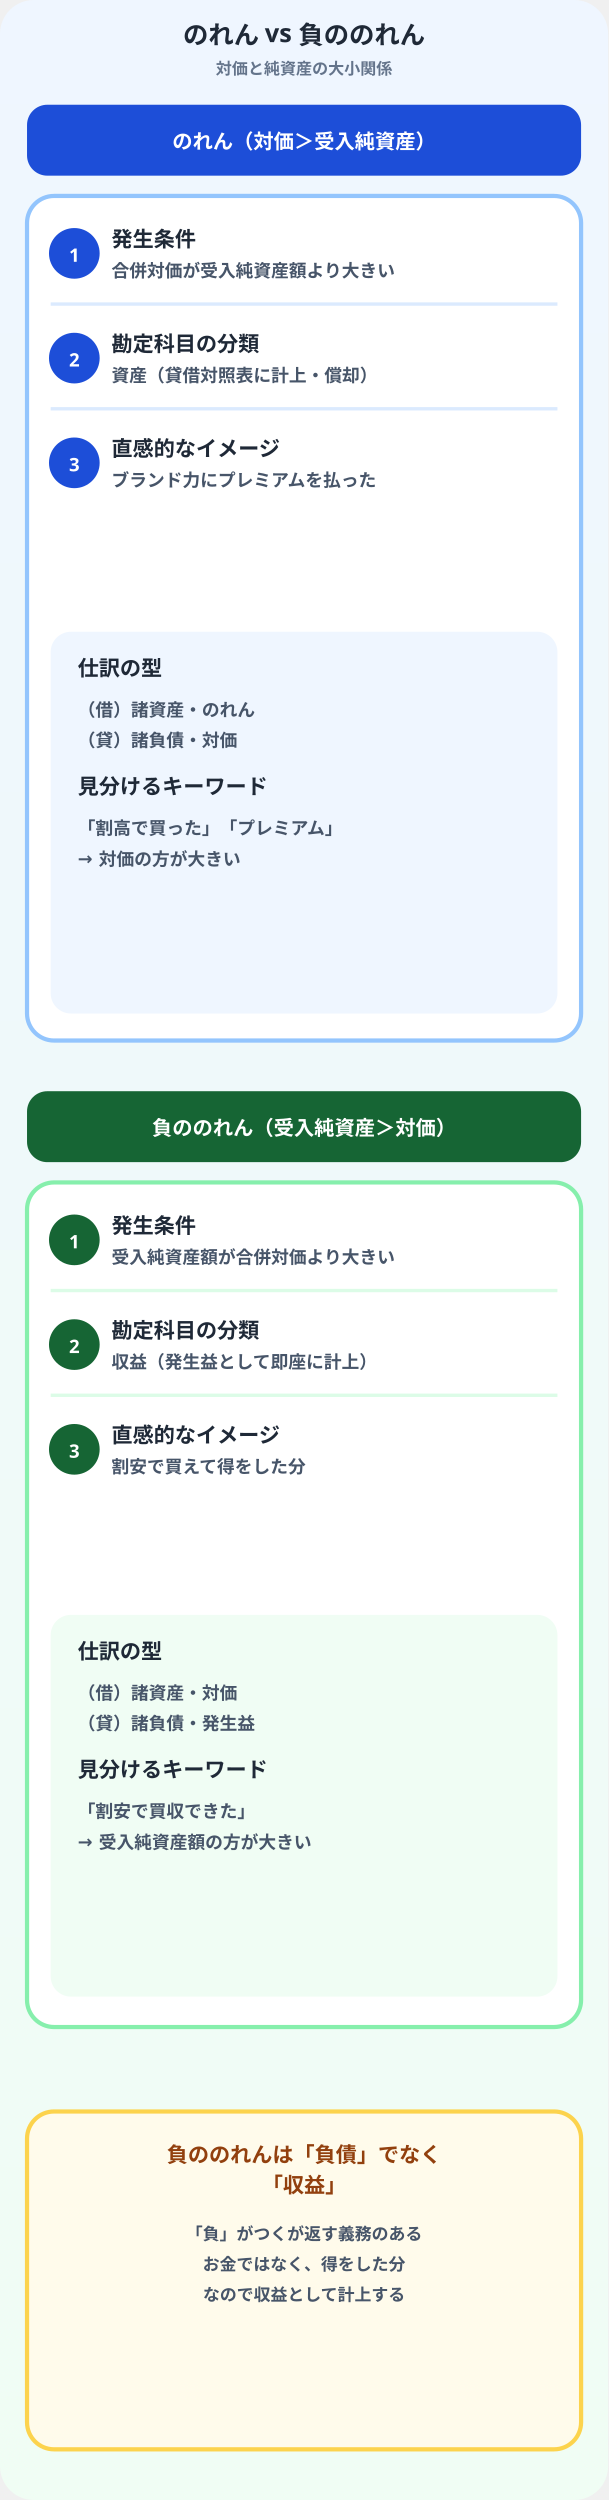
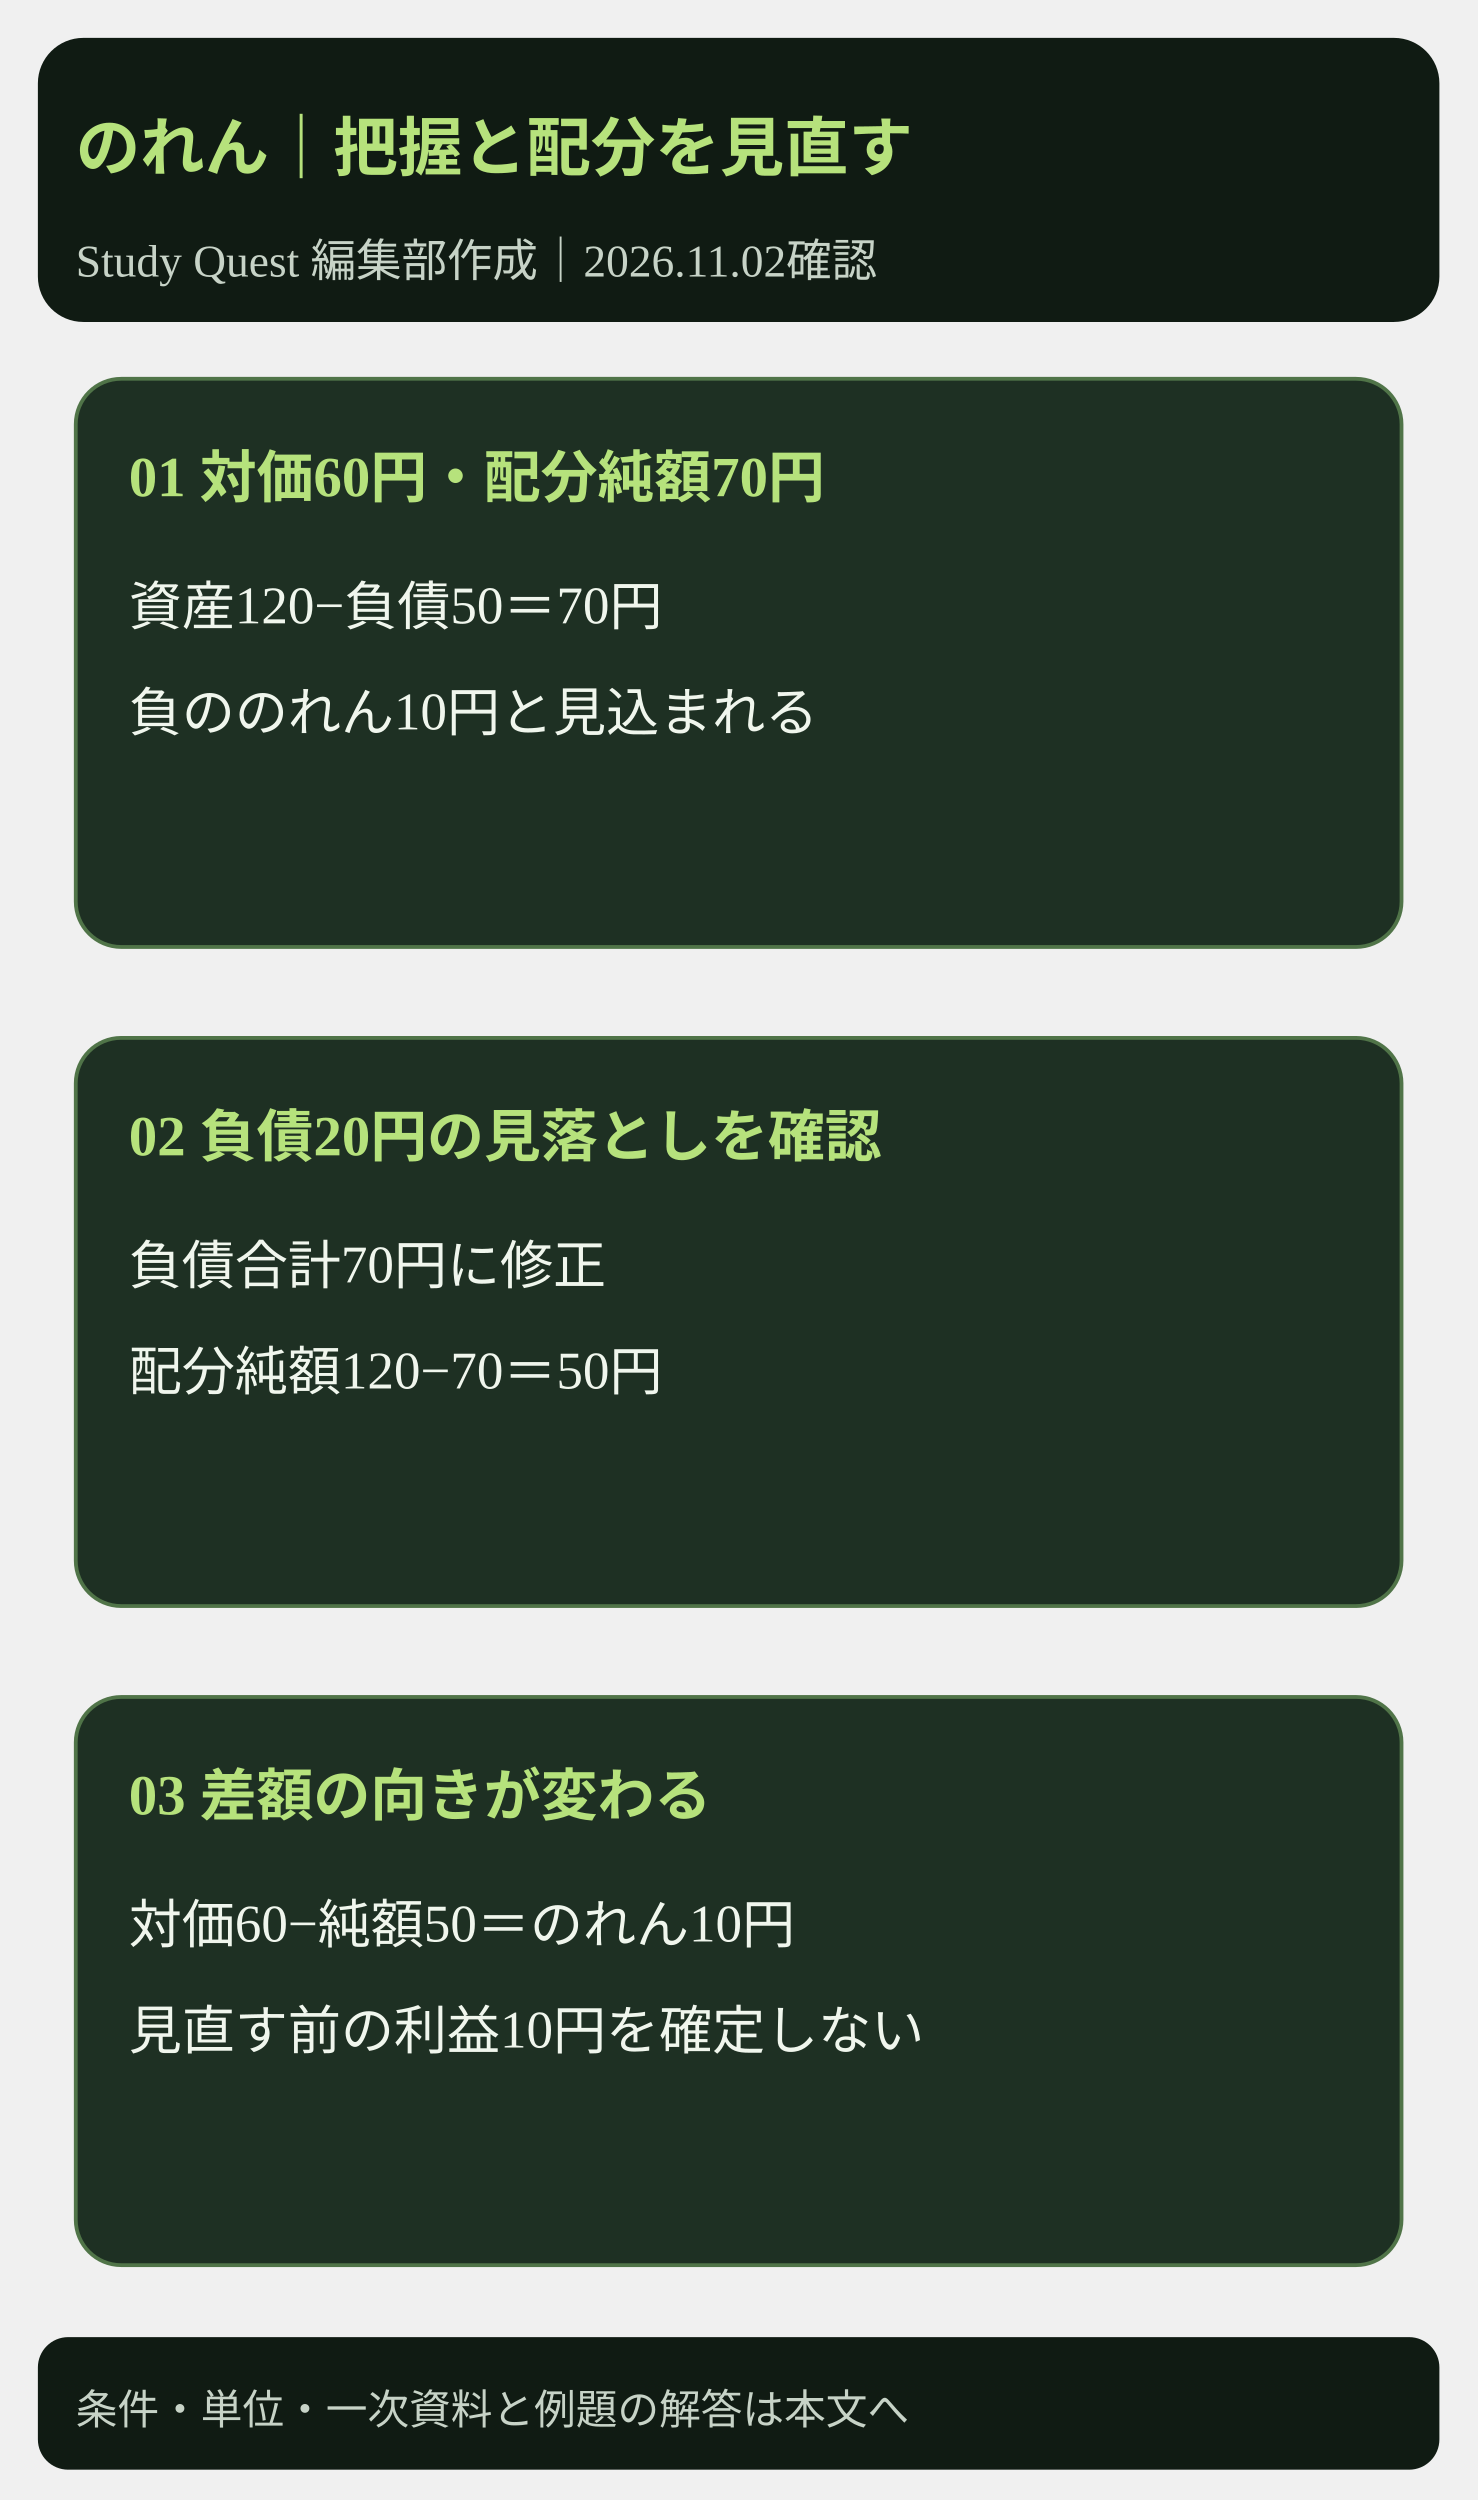
- <svg xmlns="http://www.w3.org/2000/svg" width="360" height="1480" viewBox="0 0 360 1480" role="img" aria-labelledby="title desc">
-   <defs>
-     <linearGradient id="mbg" x1="0" y1="0" x2="0" y2="1">
-       <stop offset="0" stop-color="#eff6ff" />
-       <stop offset="1" stop-color="#f0fdf4" />
-     </linearGradient>
-     <style>
-       .title{font-family:"Noto Sans JP", system-ui, sans-serif;font-size:15px;font-weight:800;fill:#1f2937}
-       .sub{font-family:"Noto Sans JP", system-ui, sans-serif;font-size:9.5px;font-weight:600;fill:#64748b}
-       .colhead{font-family:"Noto Sans JP", system-ui, sans-serif;font-size:12px;font-weight:800;fill:#ffffff}
-       .ptnum{font-family:"Noto Sans JP", system-ui, sans-serif;font-size:11px;font-weight:800;fill:#ffffff}
-       .ptname{font-family:"Noto Sans JP", system-ui, sans-serif;font-size:12.5px;font-weight:800;fill:#1f2937}
-       .ptbody{font-family:"Noto Sans JP", system-ui, sans-serif;font-size:10.5px;font-weight:600;fill:#475569}
-       .banner{font-family:"Noto Sans JP", system-ui, sans-serif;font-size:12.5px;font-weight:800;fill:#92400e}
-       .bannersmall{font-family:"Noto Sans JP", system-ui, sans-serif;font-size:10px;font-weight:600;fill:#475569}
-     </style>
-   </defs>
-   <rect width="360" height="1480" rx="20" fill="url(#mbg)" />
-   <text x="180" y="26" text-anchor="middle" class="title">のれん vs 負ののれん</text>
-   <text x="180" y="44" text-anchor="middle" class="sub">対価と純資産の大小関係</text>
-   <rect x="16" y="62" width="328" height="42" rx="12" fill="#1D4ED8" />
-   <text x="180" y="88" text-anchor="middle" class="colhead">のれん（対価＞受入純資産）</text>
-   <rect x="16" y="116" width="328" height="500" rx="16" fill="#ffffff" stroke="#93c5fd" stroke-width="2.5" />
-   <circle cx="44" cy="150" r="15" fill="#1D4ED8" />
-   <text x="44" y="155" text-anchor="middle" class="ptnum">1</text>
-   <text x="66" y="146" class="ptname">発生条件</text>
-   <text x="66" y="164" class="ptbody">合併対価が受入純資産額より大きい</text>
-   <line x1="30" y1="180" x2="330" y2="180" stroke="#dbeafe" stroke-width="2" />
-   <circle cx="44" cy="212" r="15" fill="#1D4ED8" />
-   <text x="44" y="217" text-anchor="middle" class="ptnum">2</text>
-   <text x="66" y="208" class="ptname">勘定科目の分類</text>
-   <text x="66" y="226" class="ptbody">資産（貸借対照表に計上・償却）</text>
-   <line x1="30" y1="242" x2="330" y2="242" stroke="#dbeafe" stroke-width="2" />
-   <circle cx="44" cy="274" r="15" fill="#1D4ED8" />
-   <text x="44" y="279" text-anchor="middle" class="ptnum">3</text>
-   <text x="66" y="270" class="ptname">直感的なイメージ</text>
-   <text x="66" y="288" class="ptbody">ブランド力にプレミアムを払った</text>
-   <rect x="30" y="374" width="300" height="226" rx="12" fill="#eff6ff" />
-   <text x="46" y="400" class="ptname" fill="#1d4ed8">仕訳の型</text>
-   <text x="46" y="424" class="ptbody">（借）諸資産・のれん</text>
-   <text x="46" y="442" class="ptbody">（貸）諸負債・対価</text>
-   <text x="46" y="470" class="ptname" fill="#1d4ed8">見分けるキーワード</text>
-   <text x="46" y="494" class="ptbody">「割高で買った」「プレミアム」</text>
-   <text x="46" y="512" class="ptbody">→ 対価の方が大きい</text>
-   <rect x="16" y="646" width="328" height="42" rx="12" fill="#166534" />
-   <text x="180" y="672" text-anchor="middle" class="colhead">負ののれん（受入純資産＞対価）</text>
-   <rect x="16" y="700" width="328" height="500" rx="16" fill="#ffffff" stroke="#86efac" stroke-width="2.5" />
-   <circle cx="44" cy="734" r="15" fill="#166534" />
-   <text x="44" y="739" text-anchor="middle" class="ptnum">1</text>
-   <text x="66" y="730" class="ptname">発生条件</text>
-   <text x="66" y="748" class="ptbody">受入純資産額が合併対価より大きい</text>
-   <line x1="30" y1="764" x2="330" y2="764" stroke="#dcfce7" stroke-width="2" />
-   <circle cx="44" cy="796" r="15" fill="#166534" />
-   <text x="44" y="801" text-anchor="middle" class="ptnum">2</text>
-   <text x="66" y="792" class="ptname">勘定科目の分類</text>
-   <text x="66" y="810" class="ptbody">収益（発生益として即座に計上）</text>
-   <line x1="30" y1="826" x2="330" y2="826" stroke="#dcfce7" stroke-width="2" />
-   <circle cx="44" cy="858" r="15" fill="#166534" />
-   <text x="44" y="863" text-anchor="middle" class="ptnum">3</text>
-   <text x="66" y="854" class="ptname">直感的なイメージ</text>
-   <text x="66" y="872" class="ptbody">割安で買えて得をした分</text>
-   <rect x="30" y="956" width="300" height="226" rx="12" fill="#f0fdf4" />
-   <text x="46" y="982" class="ptname" fill="#166534">仕訳の型</text>
-   <text x="46" y="1006" class="ptbody">（借）諸資産・対価</text>
-   <text x="46" y="1024" class="ptbody">（貸）諸負債・発生益</text>
-   <text x="46" y="1052" class="ptname" fill="#166534">見分けるキーワード</text>
-   <text x="46" y="1076" class="ptbody">「割安で買収できた」</text>
-   <text x="46" y="1094" class="ptbody">→ 受入純資産額の方が大きい</text>
-   <rect x="16" y="1250" width="328" height="200" rx="16" fill="#fffbeb" stroke="#fcd34d" stroke-width="2.5" />
-   <text x="180" y="1280" text-anchor="middle" class="banner">負ののれんは「負債」でなく</text>
-   <text x="180" y="1298" text-anchor="middle" class="banner">「収益」</text>
-   <text x="180" y="1326" text-anchor="middle" class="bannersmall">「負」がつくが返す義務のある</text>
-   <text x="180" y="1344" text-anchor="middle" class="bannersmall">お金ではなく、得をした分</text>
-   <text x="180" y="1362" text-anchor="middle" class="bannersmall">なので収益として計上する</text>
+ <svg xmlns="http://www.w3.org/2000/svg" width="390" height="660" viewBox="0 0 390 660" role="img" aria-labelledby="title desc">
+   <rect x="10" y="10" width="370" height="75" rx="12" fill="#101B13" />
+   <rect x="10" y="617" width="370" height="35" rx="8" fill="#101B13" />
+   <g font-family="M PLUS 1, Hiragino Kaku Gothic ProN, sans-serif">
+     <text x="20" y="45" font-size="17" font-weight="700" fill="#B6E27C">のれん｜把握と配分を見直す</text>
+     <text x="20" y="73" font-size="12" fill="#C7D3C7">Study Quest 編集部作成｜2026.11.02確認</text>
+     <rect x="20" y="100" width="350" height="150" rx="12" fill="#1E3023" stroke="#507448" />
+     <text x="34" y="131" font-size="15" font-weight="700" fill="#B6E27C">01 対価60円・配分純額70円</text>
+     <text x="34" y="165" font-size="14" fill="#F0F6ED">資産120−負債50＝70円</text>
+     <text x="34" y="193" font-size="14" fill="#F0F6ED">負ののれん10円と見込まれる</text>
+     <rect x="20" y="274" width="350" height="150" rx="12" fill="#1E3023" stroke="#507448" />
+     <text x="34" y="305" font-size="15" font-weight="700" fill="#B6E27C">02 負債20円の見落としを確認</text>
+     <text x="34" y="339" font-size="14" fill="#F0F6ED">負債合計70円に修正</text>
+     <text x="34" y="367" font-size="14" fill="#F0F6ED">配分純額120−70＝50円</text>
+     <rect x="20" y="448" width="350" height="150" rx="12" fill="#1E3023" stroke="#507448" />
+     <text x="34" y="479" font-size="15" font-weight="700" fill="#B6E27C">03 差額の向きが変わる</text>
+     <text x="34" y="513" font-size="14" fill="#F0F6ED">対価60−純額50＝のれん10円</text>
+     <text x="34" y="541" font-size="14" fill="#F0F6ED">見直す前の利益10円を確定しない</text>
+     <text x="20" y="640" font-size="11" fill="#C7D3C7">条件・単位・一次資料と例題の解答は本文へ</text>
+   </g>
</svg>
